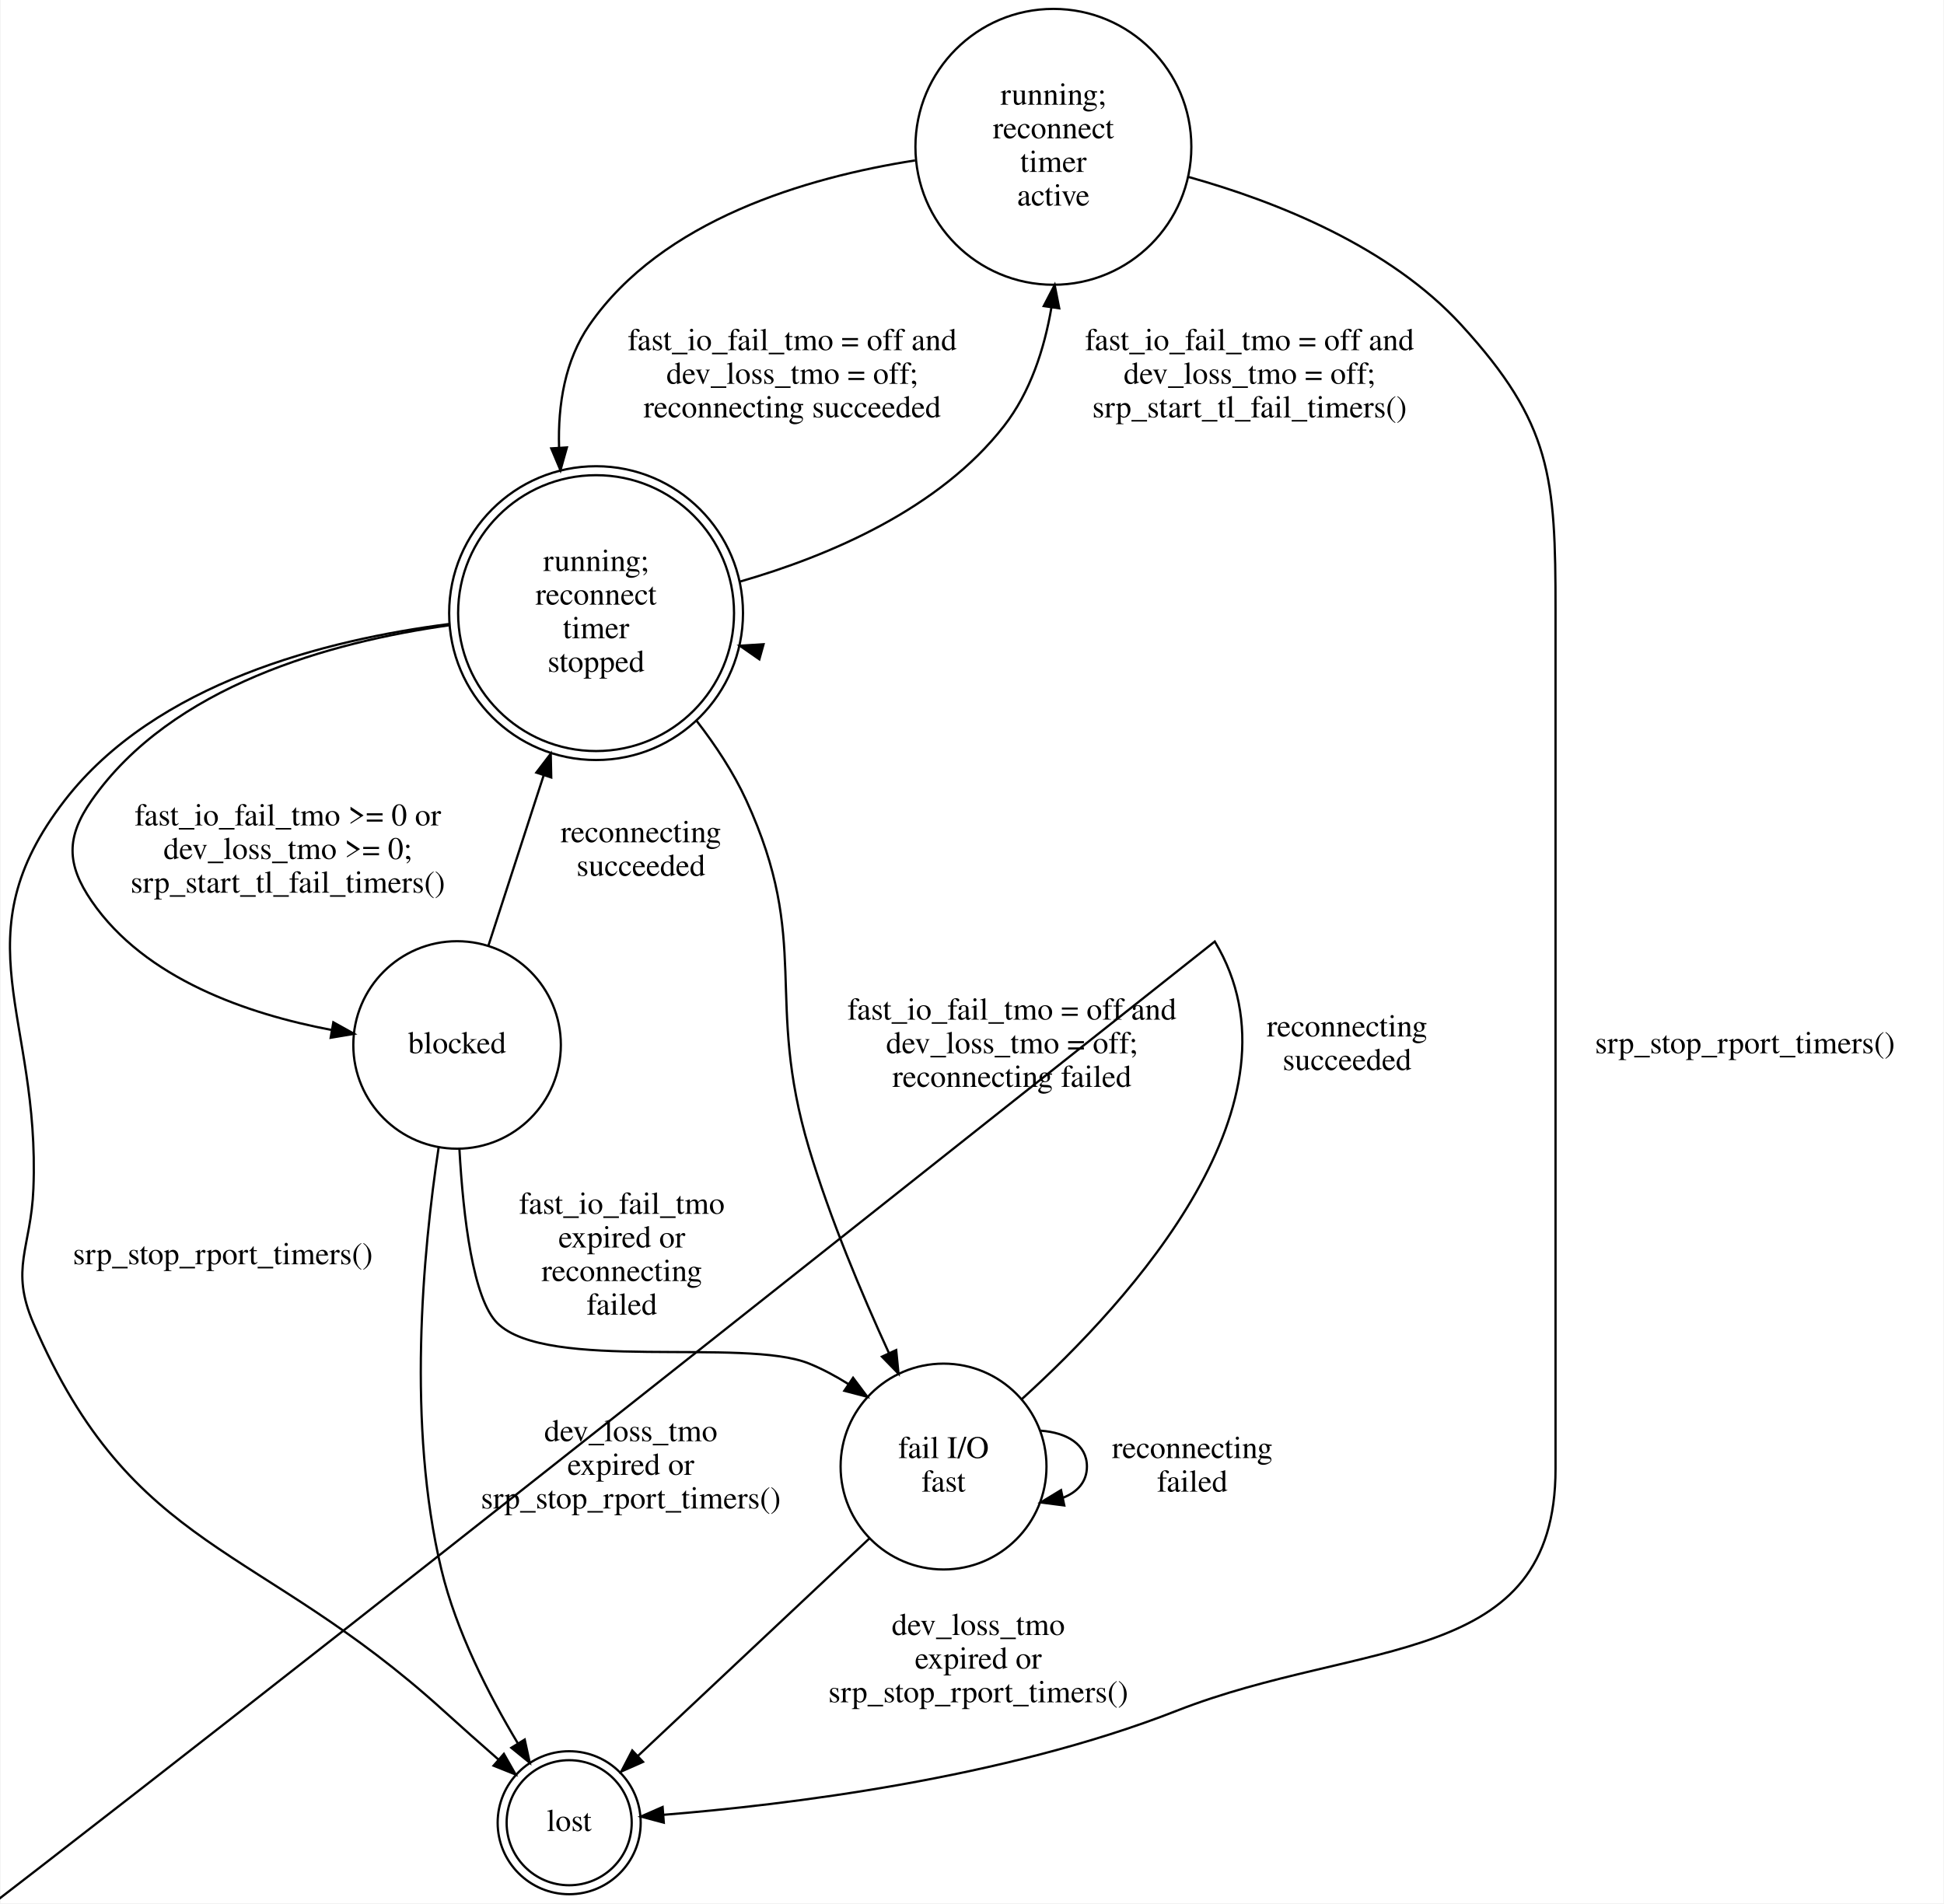
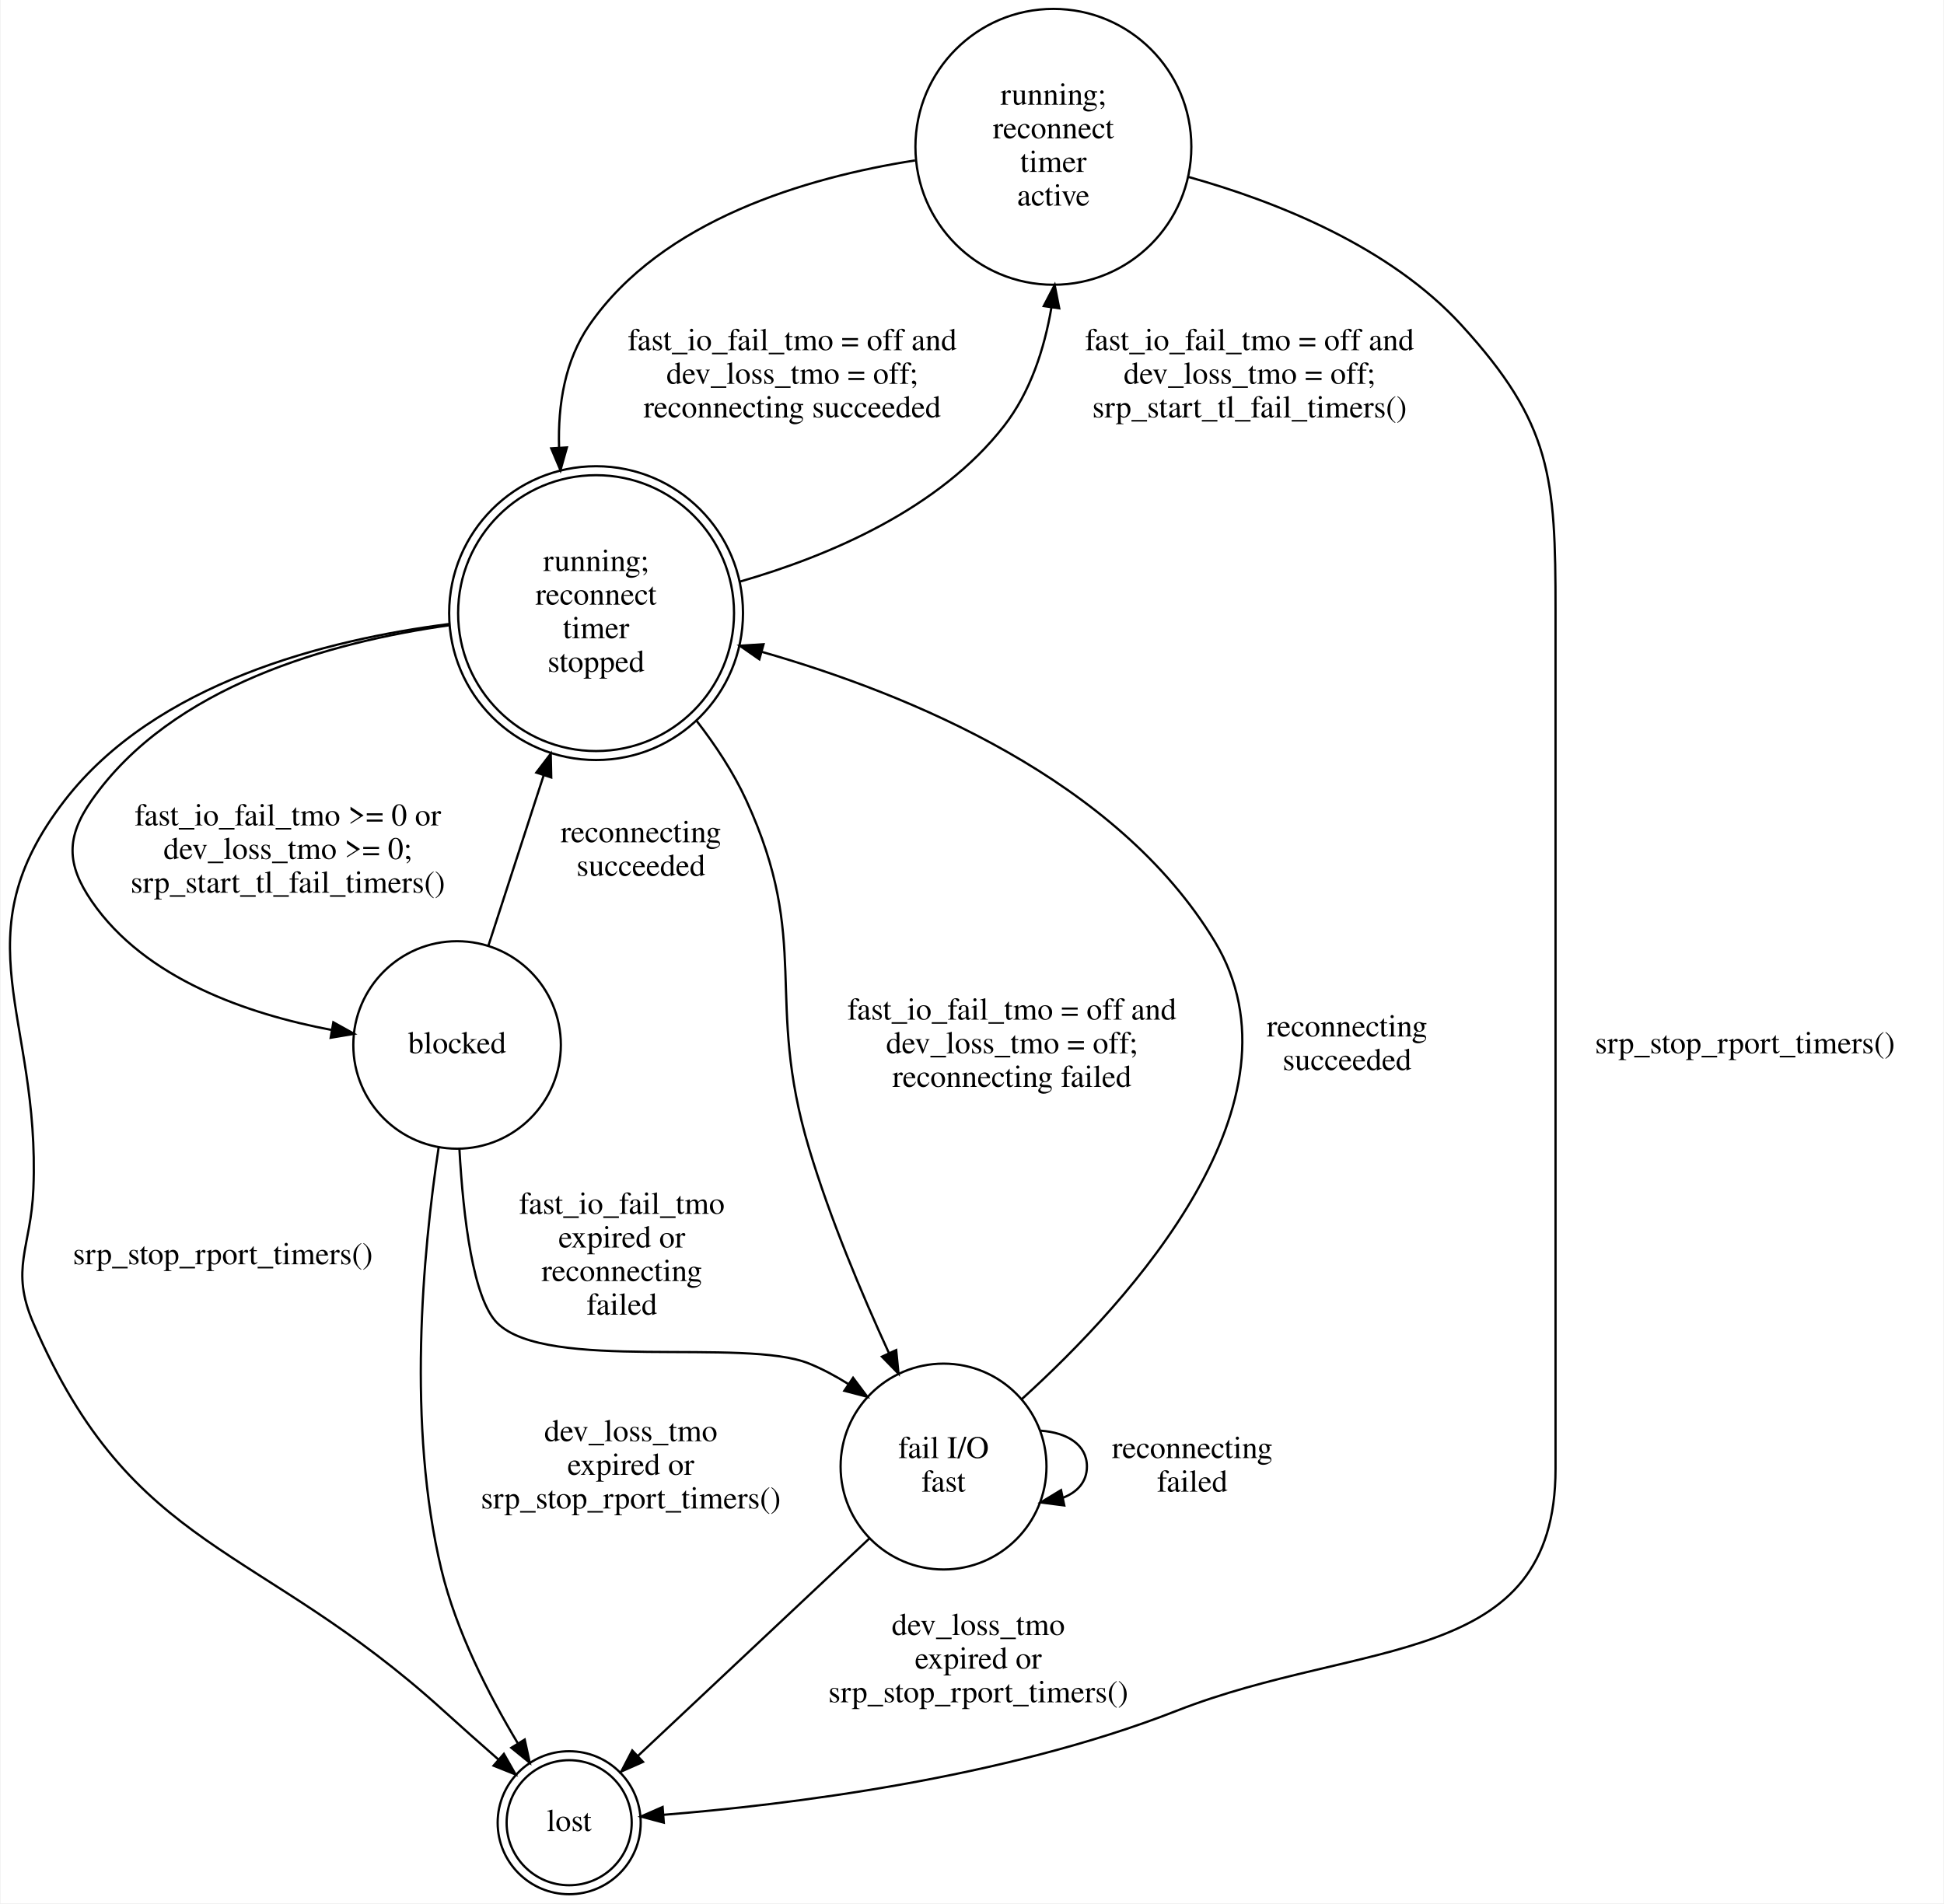
<svg xmlns="http://www.w3.org/2000/svg" width="867pt" height="849pt" viewBox="0.00 0.00 866.61 849.18">
  <g id="graph0" class="graph" transform="scale(1 1) rotate(0) translate(4 845.18)">
    <polygon fill="white" stroke="transparent" points="-4,4 -4,-845.18 862.61,-845.18 862.61,4 -4,4" />
    <g id="node1" class="node">
      <ellipse fill="none" stroke="black" cx="261.61" cy="-571.63" rx="61.54" ry="61.54" />
      <ellipse fill="none" stroke="black" cx="261.61" cy="-571.63" rx="65.54" ry="65.54" />
      <text text-anchor="middle" x="261.61" y="-590.43" font-family="Times,serif" font-size="14.00">running;</text>
      <text text-anchor="middle" x="261.61" y="-575.43" font-family="Times,serif" font-size="14.00">reconnect</text>
      <text text-anchor="middle" x="261.61" y="-560.43" font-family="Times,serif" font-size="14.00">timer</text>
      <text text-anchor="middle" x="261.61" y="-545.43" font-family="Times,serif" font-size="14.00">stopped</text>
    </g>
    <g id="node2" class="node">
      <ellipse fill="none" stroke="black" cx="249.61" cy="-31.95" rx="27.9" ry="27.9" />
      <ellipse fill="none" stroke="black" cx="249.61" cy="-31.95" rx="31.9" ry="31.9" />
      <text text-anchor="middle" x="249.61" y="-28.25" font-family="Times,serif" font-size="14.00">lost</text>
    </g>
    <g id="edge11" class="edge">
      <path fill="none" stroke="black" d="M196.1,-566.78C141.07,-559.77 65.12,-540.5 24.61,-488.11 -22.65,-426.98 13.72,-392.03 10.61,-314.82 9.54,-288.17 0.06,-279.31 10.61,-254.82 54.89,-152.05 110.8,-157.16 193.61,-81.9 201.42,-74.8 209.95,-67.24 217.95,-60.24" />
      <polygon fill="black" stroke="black" points="220.49,-62.68 225.72,-53.47 215.89,-57.4 220.49,-62.68" />
      <text text-anchor="middle" x="95.11" y="-281.12" font-family="Times,serif" font-size="14.00">srp_stop_rport_timers()</text>
    </g>
    <g id="node3" class="node">
      <ellipse fill="none" stroke="black" cx="465.61" cy="-779.67" rx="61.54" ry="61.54" />
      <text text-anchor="middle" x="465.61" y="-798.47" font-family="Times,serif" font-size="14.00">running;</text>
      <text text-anchor="middle" x="465.61" y="-783.47" font-family="Times,serif" font-size="14.00">reconnect</text>
      <text text-anchor="middle" x="465.61" y="-768.47" font-family="Times,serif" font-size="14.00">timer</text>
      <text text-anchor="middle" x="465.61" y="-753.47" font-family="Times,serif" font-size="14.00">active</text>
    </g>
    <g id="edge1" class="edge">
      <path fill="none" stroke="black" d="M325.89,-585.72C365.83,-597.24 414.87,-618.17 443.61,-655.15 455.28,-670.16 461.55,-689.3 464.74,-708.01" />
      <polygon fill="black" stroke="black" points="461.3,-708.62 466.18,-718.03 468.22,-707.63 461.3,-708.62" />
      <text text-anchor="middle" x="553.11" y="-688.95" font-family="Times,serif" font-size="14.00">fast_io_fail_tmo = off and</text>
      <text text-anchor="middle" x="553.11" y="-673.95" font-family="Times,serif" font-size="14.00">dev_loss_tmo = off;</text>
      <text text-anchor="middle" x="553.11" y="-658.95" font-family="Times,serif" font-size="14.00">srp_start_tl_fail_timers()</text>
    </g>
    <g id="node4" class="node">
      <ellipse fill="none" stroke="black" cx="199.61" cy="-378.96" rx="46.29" ry="46.29" />
      <text text-anchor="middle" x="199.61" y="-375.26" font-family="Times,serif" font-size="14.00">blocked</text>
    </g>
    <g id="edge3" class="edge">
      <path fill="none" stroke="black" d="M196.21,-566.22C143.45,-558.81 72.34,-539.28 36.61,-488.11 25.16,-471.71 25.31,-459.61 36.61,-443.11 60.44,-408.33 106.41,-392.7 143.48,-385.68" />
      <polygon fill="black" stroke="black" points="144.41,-389.07 153.67,-383.92 143.22,-382.17 144.41,-389.07" />
      <text text-anchor="middle" x="124.11" y="-476.91" font-family="Times,serif" font-size="14.00">fast_io_fail_tmo &gt;= 0 or</text>
      <text text-anchor="middle" x="124.11" y="-461.91" font-family="Times,serif" font-size="14.00">dev_loss_tmo &gt;= 0;</text>
      <text text-anchor="middle" x="124.11" y="-446.91" font-family="Times,serif" font-size="14.00">srp_start_tl_fail_timers()</text>
    </g>
    <g id="node5" class="node">
      <ellipse fill="none" stroke="black" cx="416.61" cy="-190.86" rx="45.92" ry="45.92" />
      <text text-anchor="middle" x="416.61" y="-194.66" font-family="Times,serif" font-size="14.00">fail I/O</text>
      <text text-anchor="middle" x="416.61" y="-179.66" font-family="Times,serif" font-size="14.00">fast</text>
    </g>
    <g id="edge4" class="edge">
      <path fill="none" stroke="black" d="M306.42,-523.63C314.91,-512.65 322.92,-500.52 328.61,-488.11 357.86,-424.37 336.53,-400.01 356.61,-332.82 365.94,-301.59 380.09,-267.96 392.3,-241.38" />
      <polygon fill="black" stroke="black" points="395.49,-242.83 396.53,-232.29 389.14,-239.88 395.49,-242.83" />
      <text text-anchor="middle" x="447.11" y="-390.26" font-family="Times,serif" font-size="14.00">fast_io_fail_tmo = off and</text>
      <text text-anchor="middle" x="447.11" y="-375.26" font-family="Times,serif" font-size="14.00">dev_loss_tmo = off;</text>
      <text text-anchor="middle" x="447.11" y="-360.26" font-family="Times,serif" font-size="14.00">reconnecting failed</text>
    </g>
    <g id="edge2" class="edge">
      <path fill="none" stroke="black" d="M403.91,-773.61C355.49,-766.02 291.03,-747.12 258.61,-700.15 247.73,-684.39 244.55,-664.73 245.1,-645.6" />
      <polygon fill="black" stroke="black" points="248.6,-645.56 245.73,-635.37 241.62,-645.13 248.6,-645.56" />
      <text text-anchor="middle" x="349.11" y="-688.95" font-family="Times,serif" font-size="14.00">fast_io_fail_tmo = off and</text>
      <text text-anchor="middle" x="349.11" y="-673.95" font-family="Times,serif" font-size="14.00">dev_loss_tmo = off;</text>
      <text text-anchor="middle" x="349.11" y="-658.95" font-family="Times,serif" font-size="14.00">reconnecting succeeded</text>
    </g>
    <g id="edge12" class="edge">
      <path fill="none" stroke="black" d="M525.97,-766.21C565.54,-755.12 615.68,-735.06 647.61,-700.15 687.88,-656.12 689.61,-632.3 689.61,-572.63 689.61,-572.63 689.61,-572.63 689.61,-189.86 689.61,-100.73 603.59,-114.42 520.61,-81.9 443.25,-51.57 346.02,-39.86 291.56,-35.47" />
      <polygon fill="black" stroke="black" points="291.82,-31.98 281.58,-34.71 291.29,-38.96 291.82,-31.98" />
      <text text-anchor="middle" x="774.11" y="-375.26" font-family="Times,serif" font-size="14.00">srp_stop_rport_timers()</text>
    </g>
    <g id="edge8" class="edge">
      <path fill="none" stroke="black" d="M213.54,-423.13C219.95,-442.93 227.65,-466.72 234.61,-488.11 235.81,-491.79 237.04,-495.57 238.28,-499.38" />
      <polygon fill="black" stroke="black" points="234.96,-500.48 241.39,-508.9 241.61,-498.31 234.96,-500.48" />
      <text text-anchor="middle" x="281.61" y="-469.41" font-family="Times,serif" font-size="14.00">reconnecting</text>
      <text text-anchor="middle" x="281.61" y="-454.41" font-family="Times,serif" font-size="14.00">succeeded</text>
    </g>
    <g id="edge6" class="edge">
      <path fill="none" stroke="black" d="M191.41,-333.44C184.26,-286 177.22,-209.06 192.61,-144.9 199.24,-117.25 213.9,-88.72 226.7,-67.39" />
      <polygon fill="black" stroke="black" points="229.78,-69.06 232.03,-58.71 223.81,-65.39 229.78,-69.06" />
      <text text-anchor="middle" x="277.11" y="-202.16" font-family="Times,serif" font-size="14.00">dev_loss_tmo</text>
      <text text-anchor="middle" x="277.11" y="-187.16" font-family="Times,serif" font-size="14.00">expired or</text>
      <text text-anchor="middle" x="277.11" y="-172.16" font-family="Times,serif" font-size="14.00">srp_stop_rport_timers()</text>
    </g>
    <g id="edge5" class="edge">
      <path fill="none" stroke="black" d="M200.65,-332.53C202.36,-302.03 206.71,-265.54 217.61,-254.82 239.81,-232.98 327.75,-248.54 356.61,-236.82 362.55,-234.41 368.42,-231.26 374.03,-227.75" />
      <polygon fill="black" stroke="black" points="376.26,-230.47 382.61,-221.99 372.35,-224.66 376.26,-230.47" />
      <text text-anchor="middle" x="273.11" y="-303.62" font-family="Times,serif" font-size="14.00">fast_io_fail_tmo</text>
      <text text-anchor="middle" x="273.11" y="-288.62" font-family="Times,serif" font-size="14.00">expired or</text>
      <text text-anchor="middle" x="273.11" y="-273.62" font-family="Times,serif" font-size="14.00">reconnecting</text>
      <text text-anchor="middle" x="273.11" y="-258.62" font-family="Times,serif" font-size="14.00">failed</text>
    </g>
    <g id="edge10" class="edge">
-       <path fill="none" stroke="black" d="M451.44,-220.87C500.81,-265.63 580.61,-353.82 537.61,-425.11.694.1,-497.24 401.6,-535.44 335.68,-554.31" />
+       <path fill="none" stroke="black" d="M451.44,-220.87C500.81,-265.63 580.61,-353.82 537.61,-425.11 494.1,-497.24 401.6,-535.44 335.68,-554.31" />
      <polygon fill="black" stroke="black" points="334.45,-551.02 325.75,-557.07 336.33,-557.76 334.45,-551.02" />
      <text text-anchor="middle" x="596.61" y="-382.76" font-family="Times,serif" font-size="14.00">reconnecting</text>
      <text text-anchor="middle" x="596.61" y="-367.76" font-family="Times,serif" font-size="14.00">succeeded</text>
    </g>
    <g id="edge7" class="edge">
      <path fill="none" stroke="black" d="M383.62,-158.86C353.6,-130.65 309.63,-89.34 280.34,-61.82" />
      <polygon fill="black" stroke="black" points="282.55,-59.09 272.86,-54.8 277.75,-64.19 282.55,-59.09" />
      <text text-anchor="middle" x="432.11" y="-115.7" font-family="Times,serif" font-size="14.00">dev_loss_tmo</text>
      <text text-anchor="middle" x="432.11" y="-100.7" font-family="Times,serif" font-size="14.00">expired or</text>
      <text text-anchor="middle" x="432.11" y="-85.7" font-family="Times,serif" font-size="14.00">srp_stop_rport_timers()</text>
    </g>
    <g id="edge9" class="edge">
      <path fill="none" stroke="black" d="M459.96,-206.86C471.67,-206.02 480.57,-200.68 480.57,-190.86 480.57,-184.1 476.36,-179.47 469.93,-176.96" />
      <polygon fill="black" stroke="black" points="470.47,-173.5 459.96,-174.85 469.02,-180.34 470.47,-173.5" />
      <text text-anchor="middle" x="527.57" y="-194.66" font-family="Times,serif" font-size="14.00">reconnecting</text>
      <text text-anchor="middle" x="527.57" y="-179.66" font-family="Times,serif" font-size="14.00">failed</text>
    </g>
  </g>
</svg>
